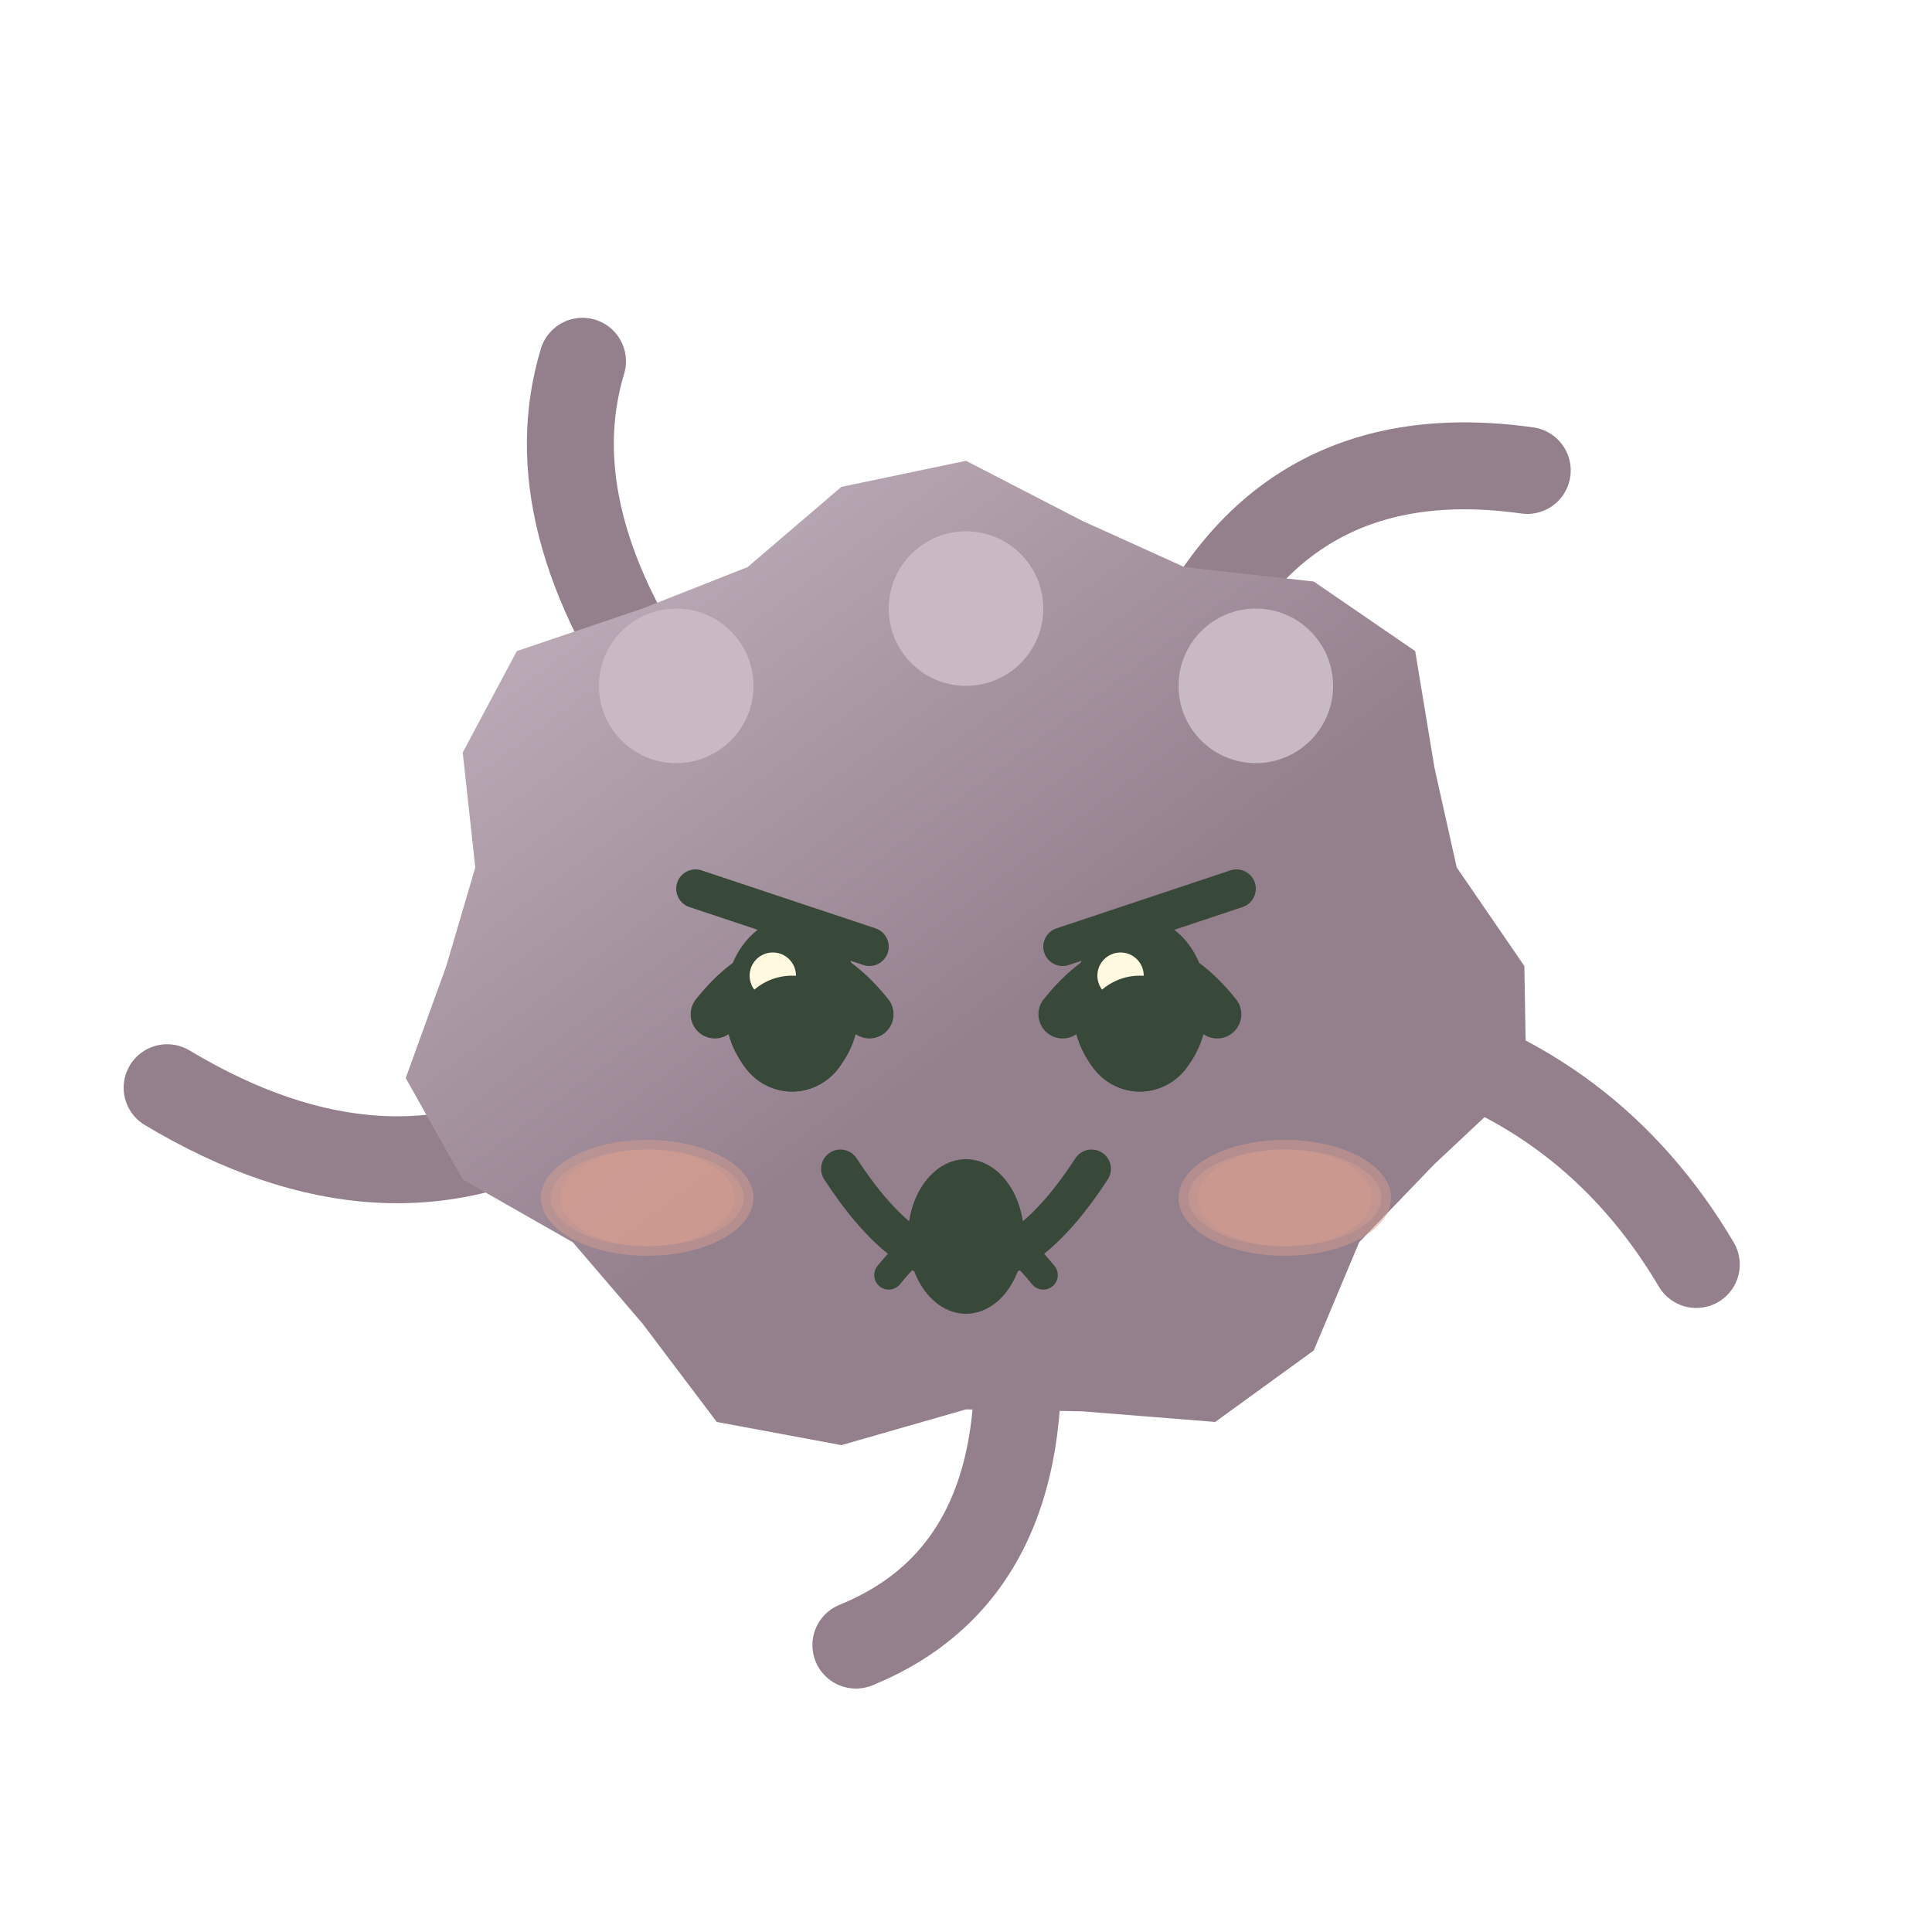
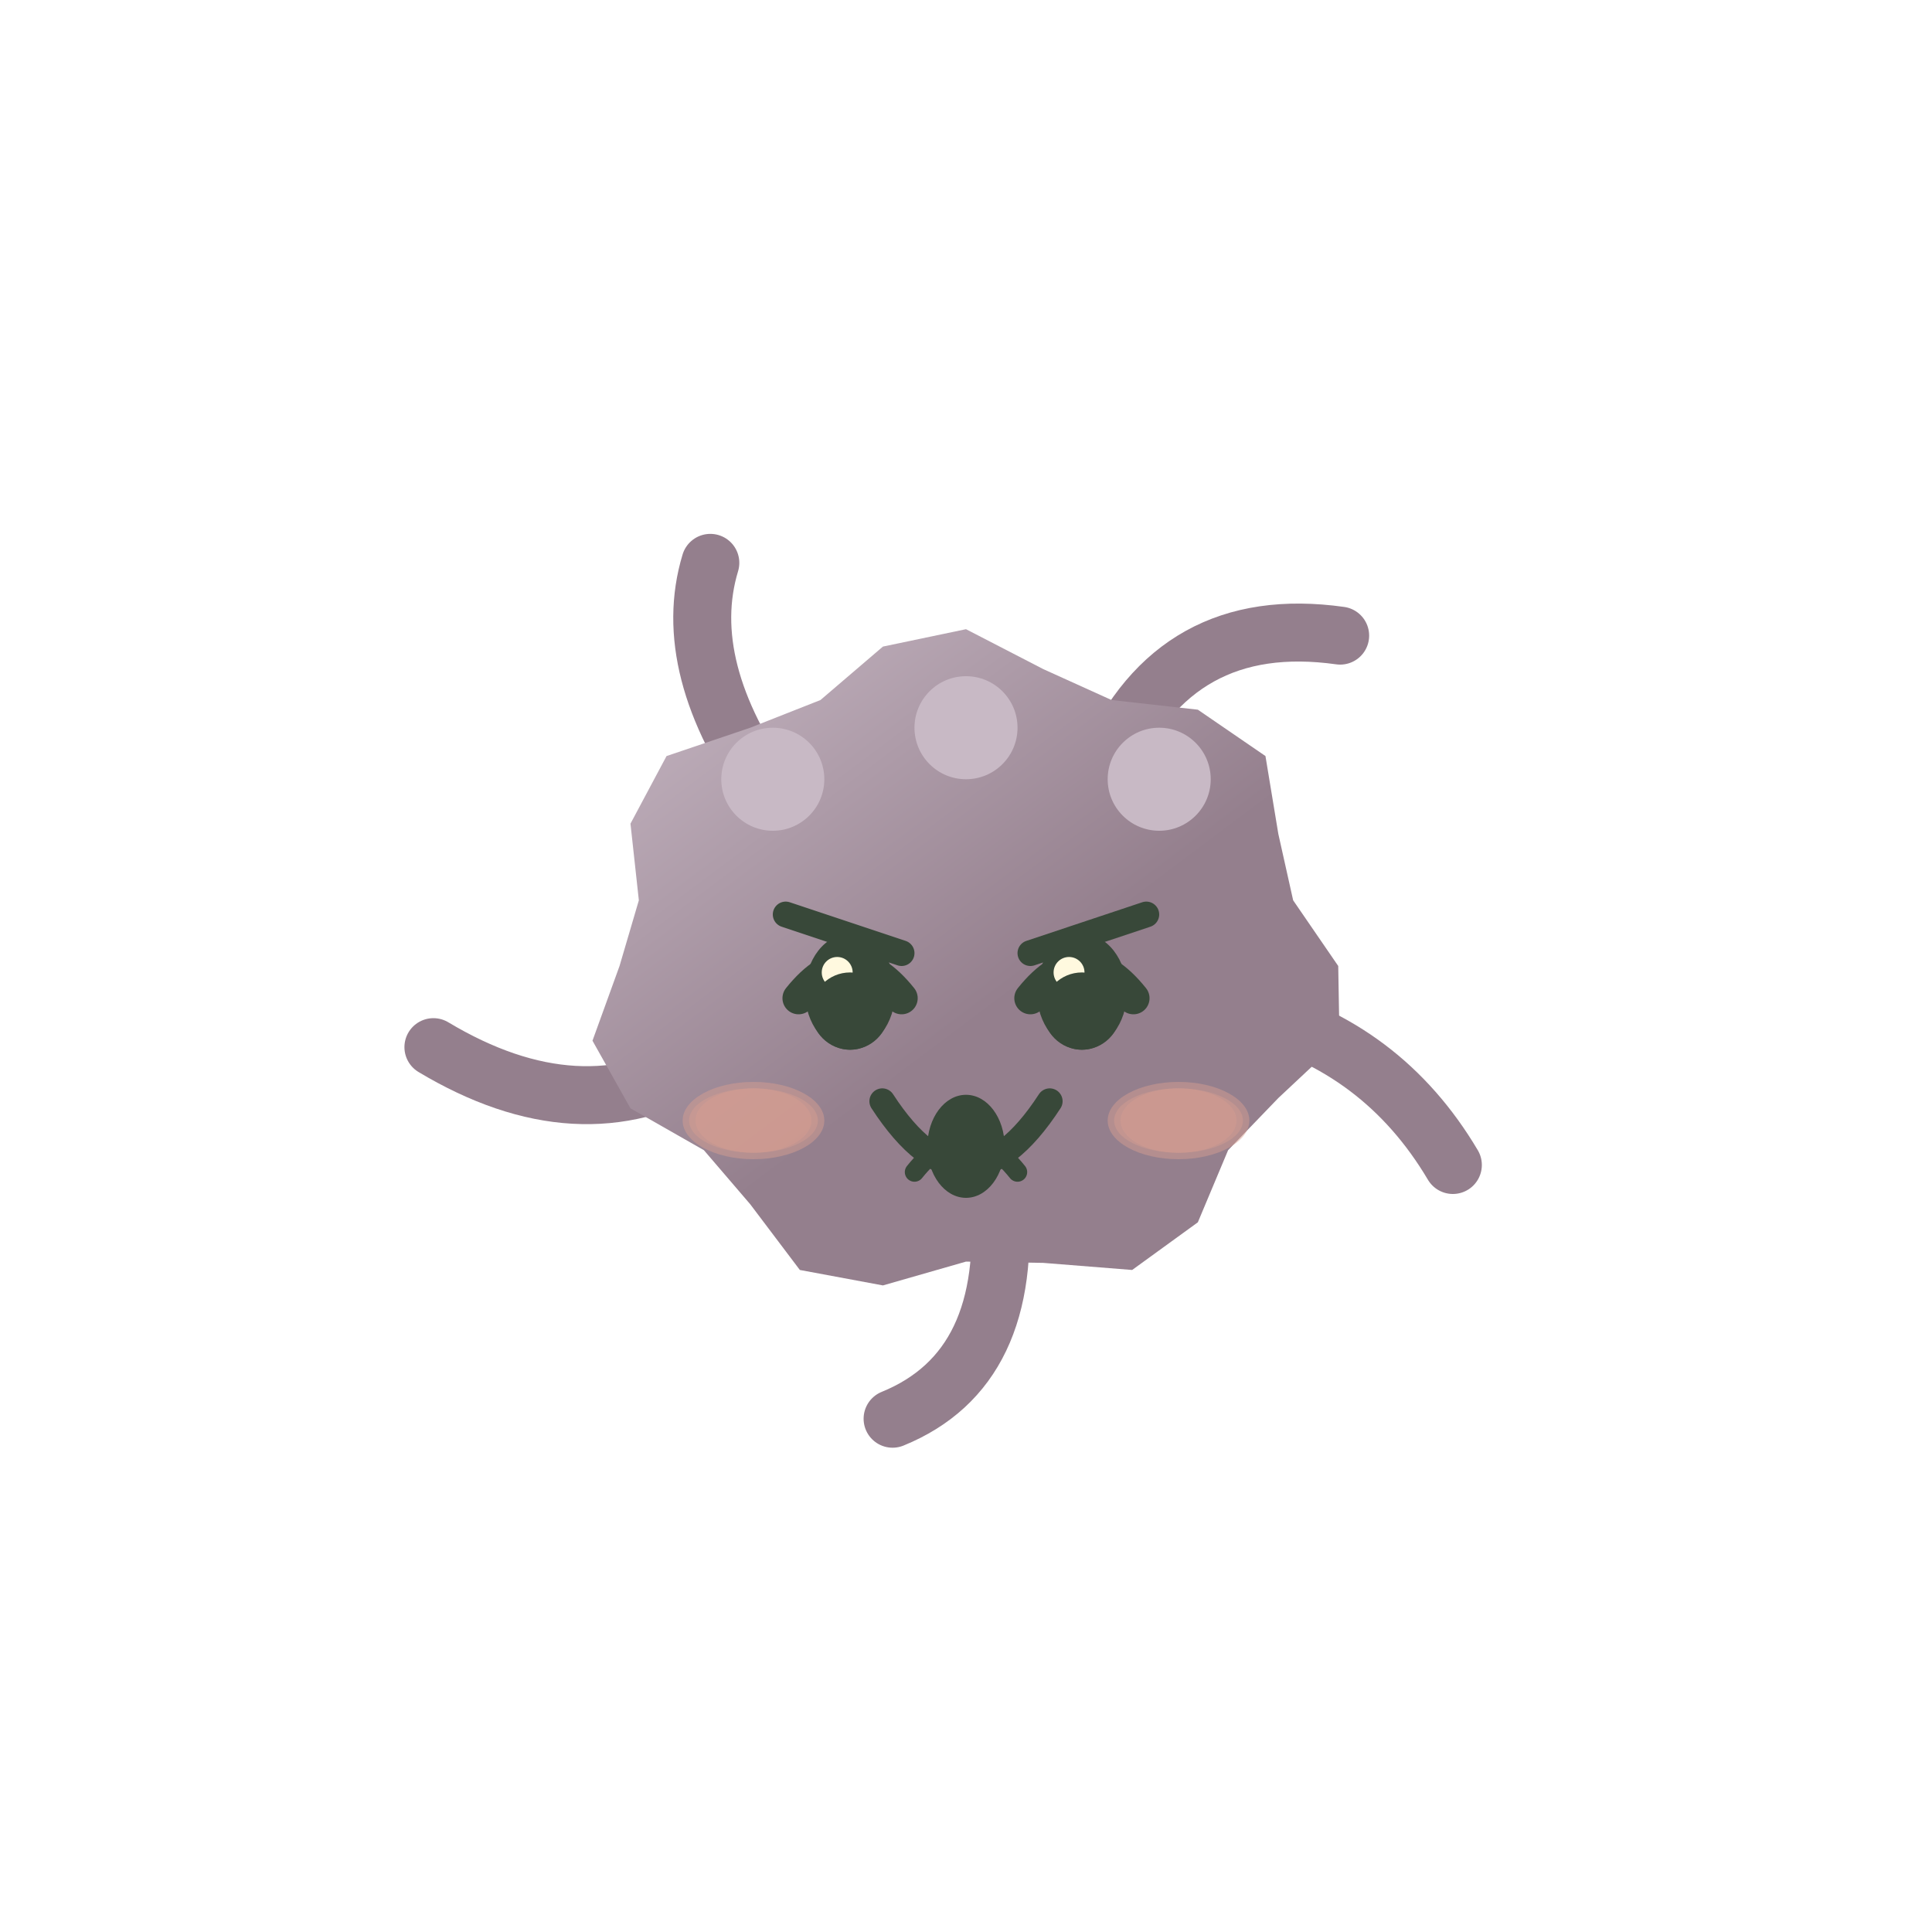
<svg xmlns="http://www.w3.org/2000/svg" width="200" height="200" viewBox="0 0 200 200">
  <defs>
    <linearGradient id="body-gradient" gradientUnits="objectBoundingBox" x1="0%" y1="0%" x2="85%" y2="100%">
      <stop offset="0" stop-color="#c8b9c5" />
      <stop offset="0.6" stop-color="#947f8d" />
      <stop offset="1" stop-color="#947f8d" />
    </linearGradient>
  </defs>
-   <g id="body">
+   <g id="body" transform="translate(33.33333 33.33333) scale(0.6666667)">
    <path id="tentacle-0" d="M144.1 107.2 Q164.7 112.5 175.6 130.9" fill="none" stroke="#947f8d" stroke-width="9" stroke-linecap="round" />
    <path id="tentacle-1" d="M105.1 135.8 Q107.5 162.6 88.6 170.3" fill="none" stroke="#947f8d" stroke-width="9" stroke-linecap="round" />
    <path id="tentacle-2" d="M59.1 115.0 Q40.0 126.2 17.3 112.6" fill="none" stroke="#947f8d" stroke-width="9" stroke-linecap="round" />
    <path id="tentacle-3" d="M69.6 73.5 Q55.4 53.6 60.3 37.4" fill="none" stroke="#947f8d" stroke-width="9" stroke-linecap="round" />
    <path id="tentacle-4" d="M122.1 68.7 Q132.5 45.1 158.1 48.7" fill="none" stroke="#947f8d" stroke-width="9" stroke-linecap="round" />
    <path id="shell" d="M157.8 100.0 L158.0 111.6 L148.5 120.5 L140.7 128.6 L136.0 139.8 L125.8 147.2 L112.0 146.1 L100.0 145.9 L87.1 149.6 L74.2 147.2 L66.5 137.0 L59.3 128.6 L47.9 122.1 L42.0 111.6 L46.2 100.0 L49.2 89.8 L47.9 77.9 L53.5 67.4 L66.5 63.0 L77.4 58.7 L87.1 50.4 L100.0 47.7 L112.0 53.9 L122.6 58.7 L136.0 60.2 L146.5 67.4 L148.5 79.5 L150.8 89.8 Z" fill="url(#body-gradient)" />
    <circle id="spot-0" cx="70" cy="71" r="8" fill="#c8b9c5" />
    <circle id="spot-1" cx="100" cy="63" r="8" fill="#c8b9c5" />
    <circle id="spot-2" cx="130" cy="71" r="8" fill="#c8b9c5" />
  </g>
-   <g id="face-neutral">
+   <g id="face-neutral" transform="translate(33.33333 33.33333) scale(0.6666667)">
    <circle id="neutral-eye-left" cx="82" cy="105" r="6" fill="#384839" />
    <circle id="neutral-eye-right" cx="118" cy="105" r="6" fill="#384839" />
    <circle id="neutral-eye-glint-left" cx="80" cy="102" r="1.8" fill="#fff9df" />
    <circle id="neutral-eye-glint-right" cx="116" cy="102" r="1.8" fill="#fff9df" />
    <path id="neutral-smile" d="M92 127 Q100 133 108 127" fill="none" stroke="#384839" stroke-width="3" stroke-linecap="round" />
    <ellipse id="neutral-blush-left" cx="67" cy="124" rx="10" ry="5" fill="#d89e91" opacity=".42" />
    <ellipse id="neutral-blush-right" cx="133" cy="124" rx="10" ry="5" fill="#d89e91" opacity=".42" />
  </g>
-   <g id="face-happy">
+   <g id="face-happy" transform="translate(33.33333 33.33333) scale(0.6666667)">
    <path id="happy-eye-left" d="M74 105 Q82 95 90 105" fill="none" stroke="#384839" stroke-width="5" stroke-linecap="round" />
    <path id="happy-eye-right" d="M110 105 Q118 95 126 105" fill="none" stroke="#384839" stroke-width="5" stroke-linecap="round" />
    <path id="happy-smile" d="M87 121 Q100 141 113 121" fill="none" stroke="#384839" stroke-width="4" stroke-linecap="round" />
    <ellipse id="happy-blush-left" cx="67" cy="124" rx="11" ry="6" fill="#d89e91" opacity=".48" />
    <ellipse id="happy-blush-right" cx="133" cy="124" rx="11" ry="6" fill="#d89e91" opacity=".48" />
  </g>
-   <g id="face-surprised">
+   <g id="face-surprised" transform="translate(33.33333 33.33333) scale(0.6666667)">
    <ellipse id="surprised-eye-left" cx="82" cy="104" rx="7" ry="9" fill="#384839" />
    <ellipse id="surprised-eye-right" cx="118" cy="104" rx="7" ry="9" fill="#384839" />
    <circle id="surprised-eye-glint-left" cx="80" cy="101" r="2.4" fill="#fff9df" />
    <circle id="surprised-eye-glint-right" cx="116" cy="101" r="2.4" fill="#fff9df" />
    <ellipse id="surprised-mouth" cx="100" cy="128" rx="6" ry="8" fill="#384839" />
    <ellipse id="surprised-blush-left" cx="67" cy="124" rx="9" ry="5" fill="#d89e91" opacity=".4" />
    <ellipse id="surprised-blush-right" cx="133" cy="124" rx="9" ry="5" fill="#d89e91" opacity=".4" />
  </g>
-   <g id="face-angry">
+   <g id="face-angry" transform="translate(33.33333 33.33333) scale(0.6666667)">
    <circle id="angry-eye-left" cx="82" cy="107" r="6" fill="#384839" />
    <circle id="angry-eye-right" cx="118" cy="107" r="6" fill="#384839" />
    <path id="angry-brow-left" d="M72 92 L90 98" stroke="#384839" stroke-width="4" stroke-linecap="round" />
    <path id="angry-brow-right" d="M128 92 L110 98" stroke="#384839" stroke-width="4" stroke-linecap="round" />
    <path id="angry-frown" d="M92 132 Q100 122 108 132" fill="none" stroke="#384839" stroke-width="3" stroke-linecap="round" />
  </g>
</svg>
